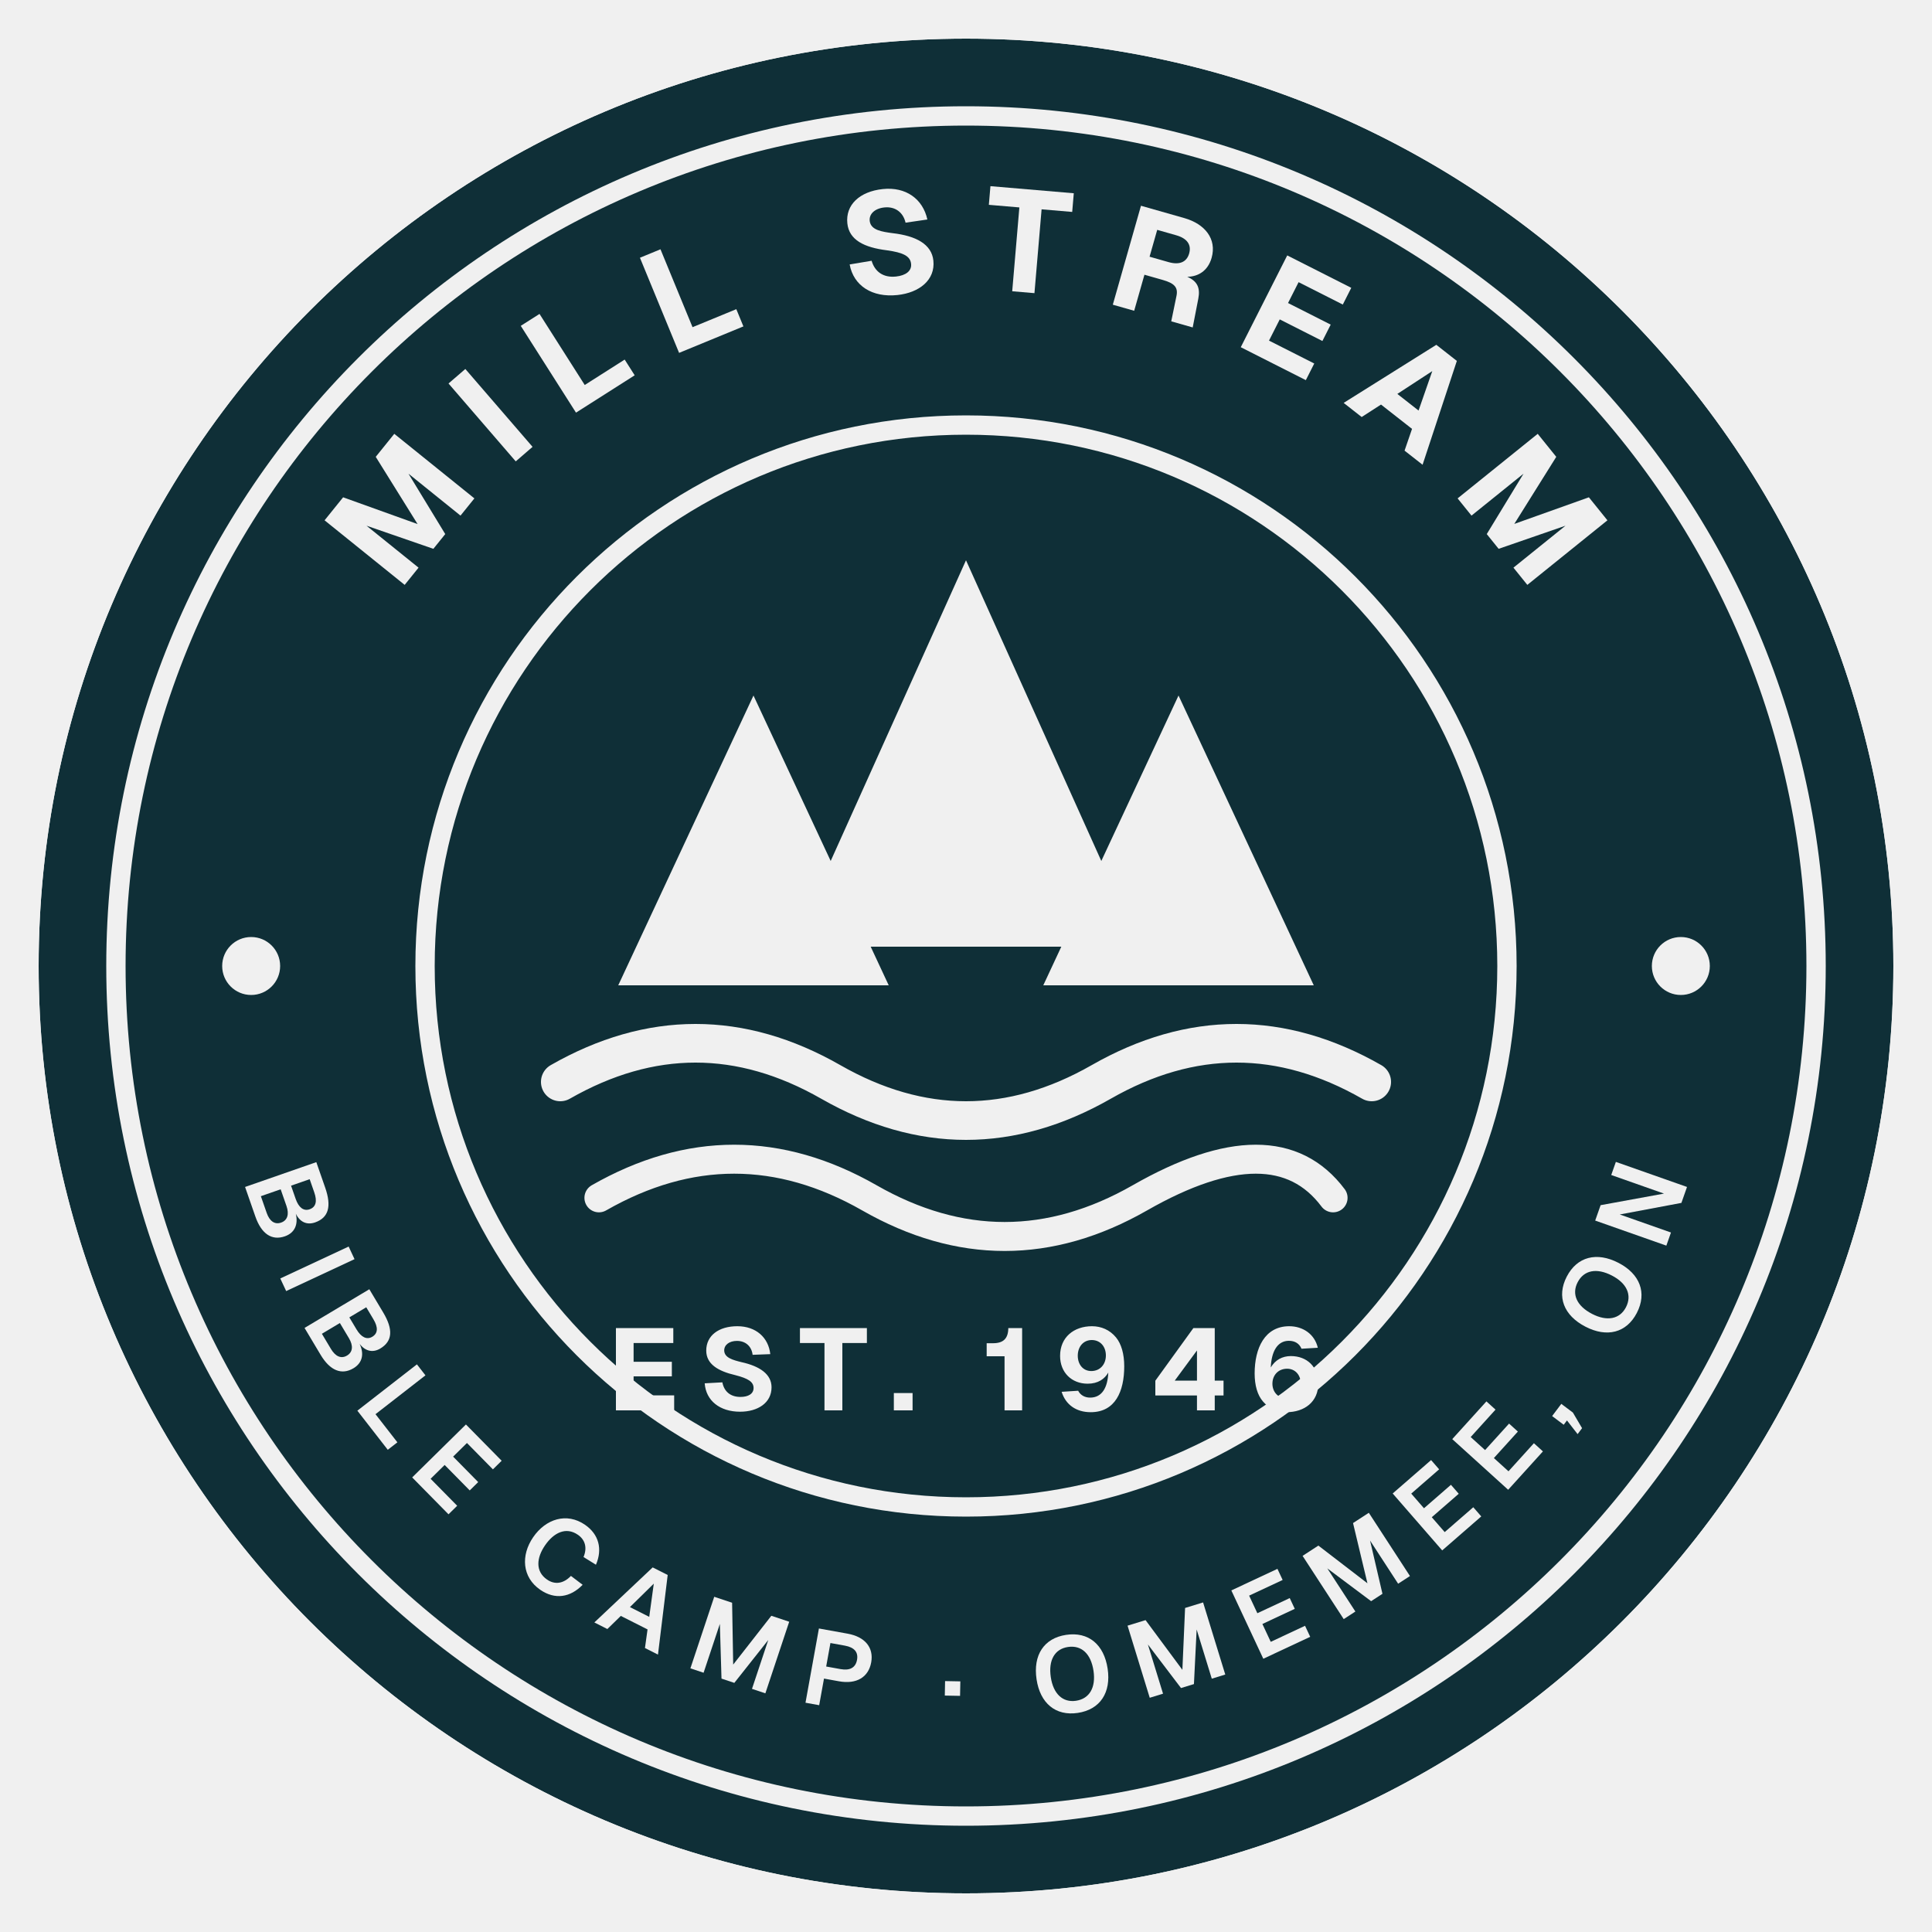
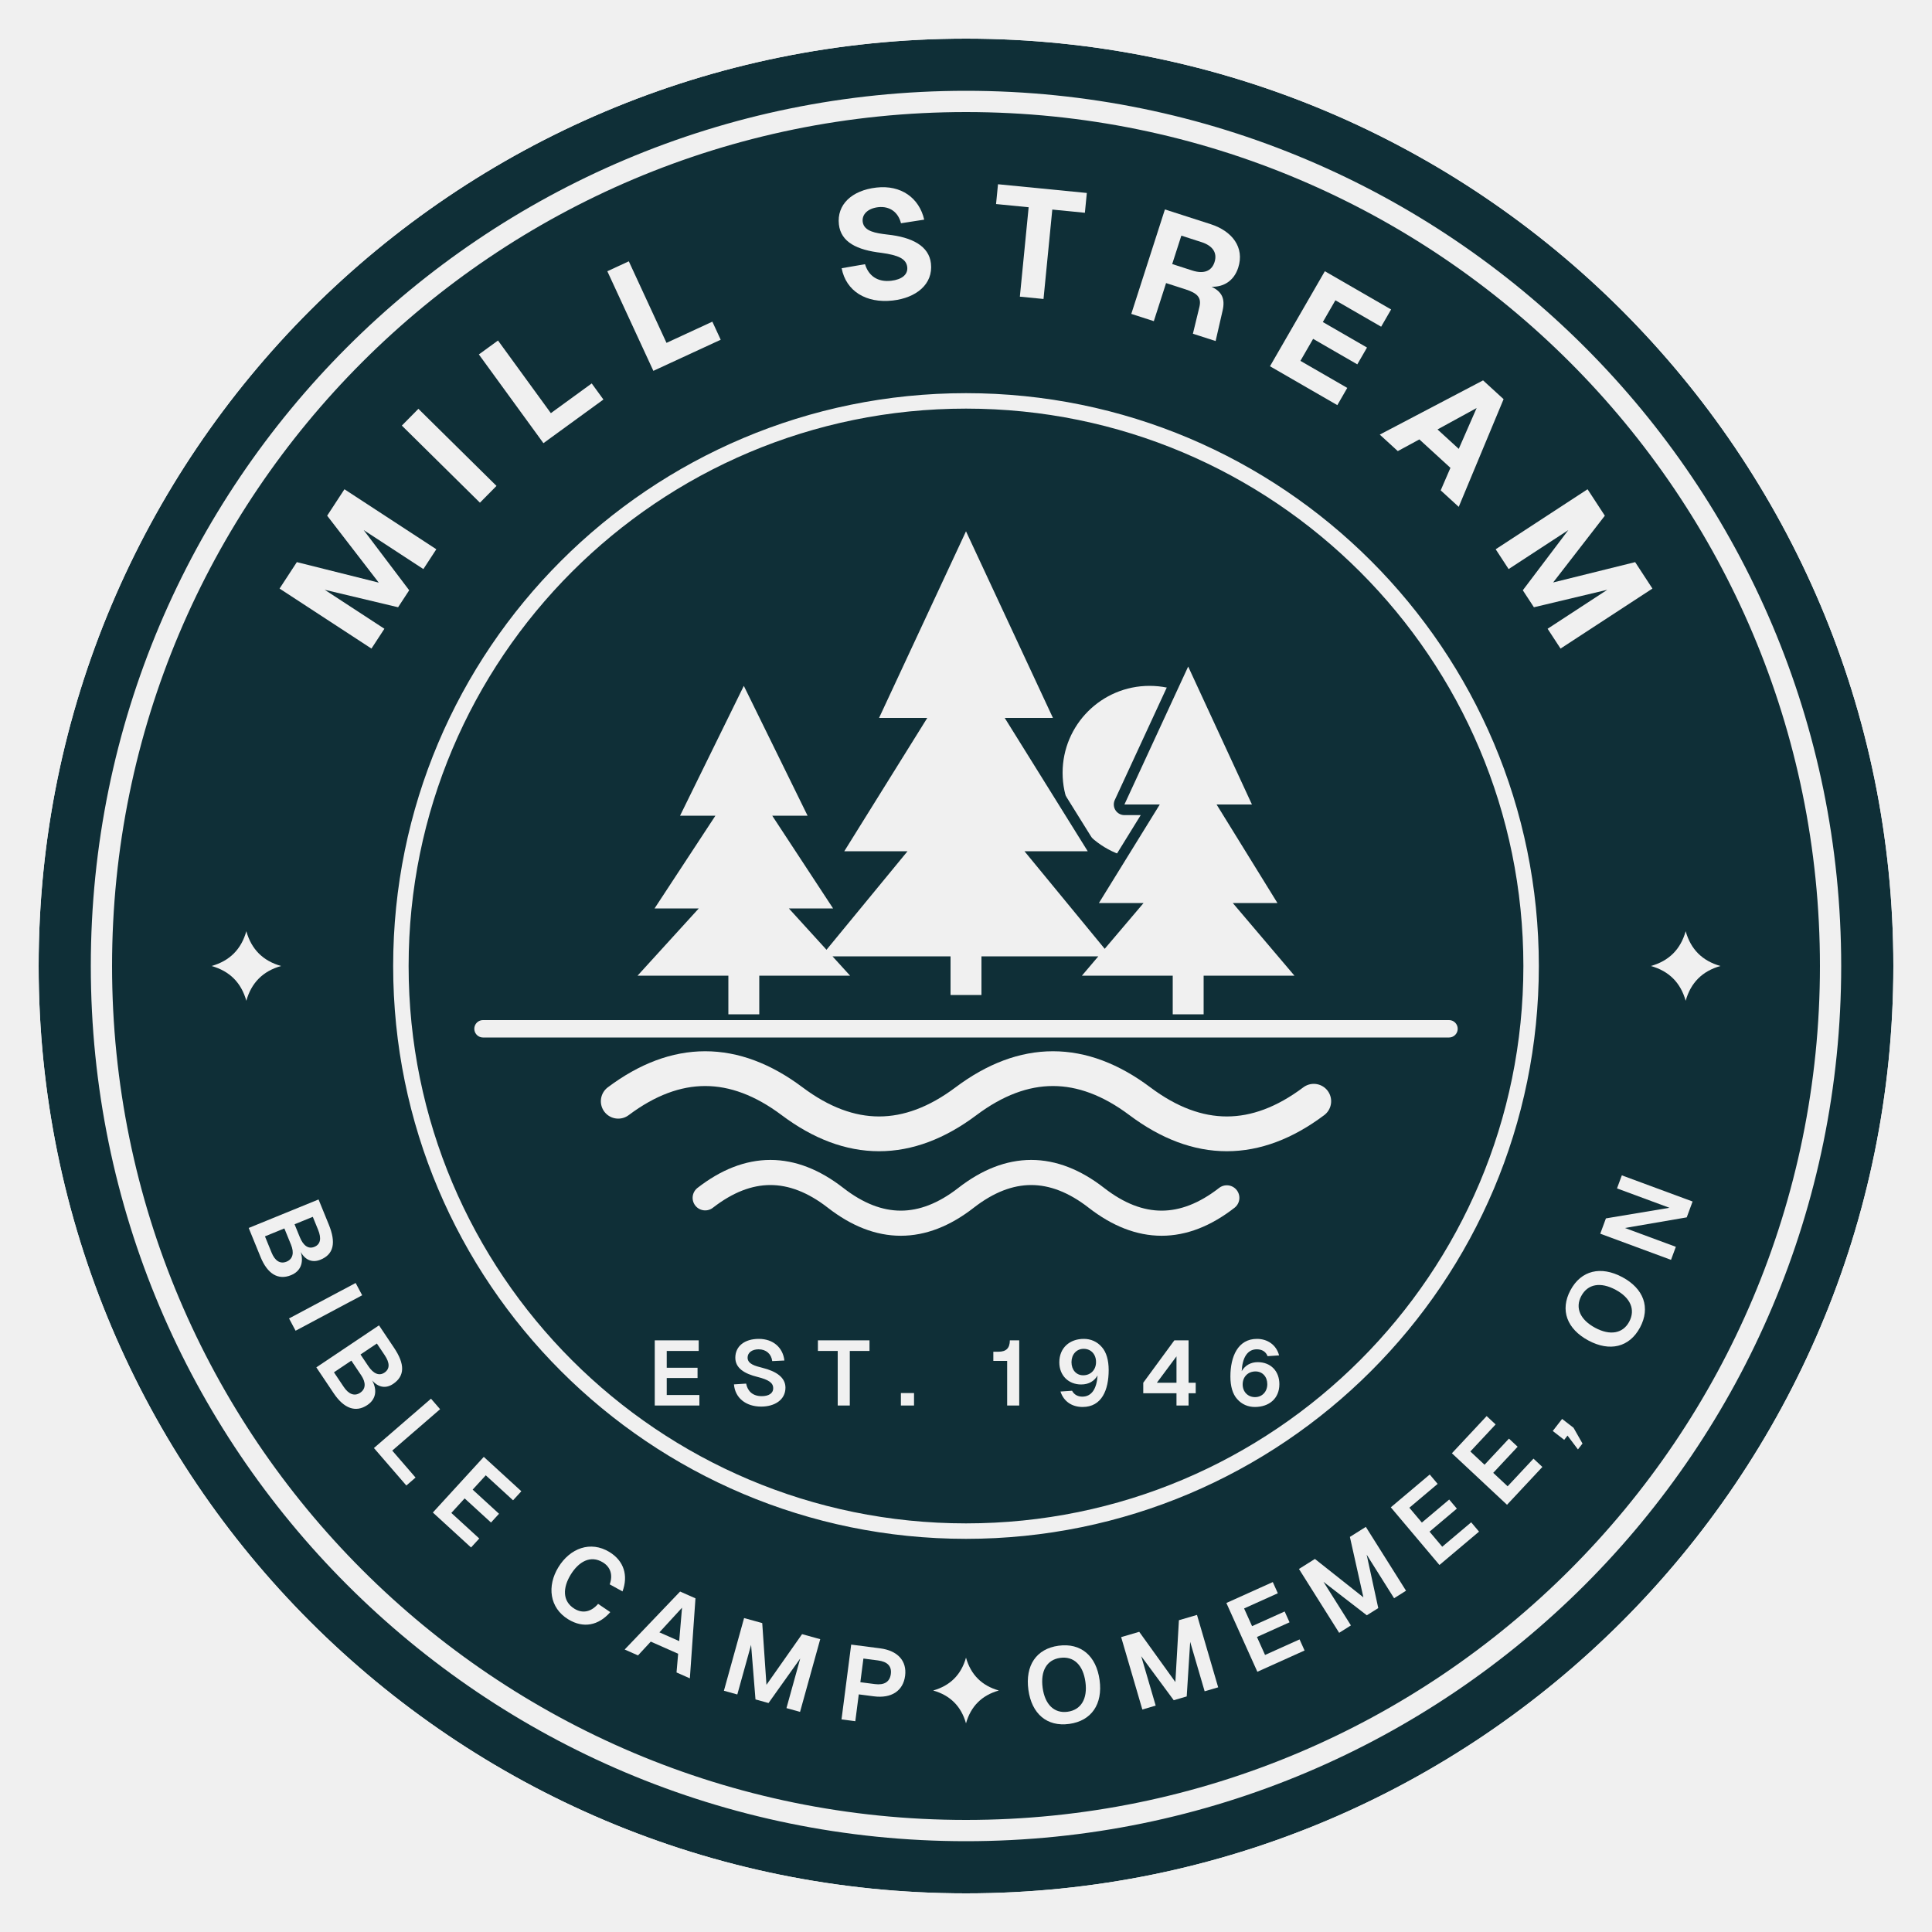
<svg xmlns="http://www.w3.org/2000/svg" viewBox="0 0 200 200" width="2000" height="2000">
  <g transform="translate(0 0) scale(1)">
    <mask id="ko1" maskUnits="userSpaceOnUse" x="0" y="0" width="200" height="200">
      <circle cx="100" cy="100" r="96" fill="#fff" />
-       <circle cx="100" cy="100" r="88" fill="none" stroke="#000" stroke-width="2" />
-       <circle cx="100" cy="100" r="56" fill="none" stroke="#000" stroke-width="2" />
+       <circle cx="100" cy="100" r="89.5" fill="none" stroke="#000" stroke-width="2.2" />
+       <circle cx="100" cy="100" r="58.5" fill="none" stroke="#000" stroke-width="1.6" />
      <g fill="#000">
-         <path transform="translate(45.5 56.07) rotate(-51.13)" d="M-5.75-10.65L-5.75 0L-3.46 0L-3.46-6.92L-0.98-0.03L0.98-0.03L3.46-6.92L3.46 0L5.75 0L5.75-10.65L2.69-10.65L-0.01-2.91L-2.69-10.65Z" />
-         <path transform="translate(54.26 47.01) rotate(-40.8)" d="M-1.15-10.65L-1.15 0L1.15 0L1.15-10.65Z" />
-         <path transform="translate(62.42 40.94) rotate(-32.47)" d="M-3.31 0L3.89 0L3.89-1.93L-1.01-1.93L-1.01-10.65L-3.31-10.65Z" />
-         <path transform="translate(73.36 35.27) rotate(-22.37)" d="M-3.31 0L3.89 0L3.89-1.93L-1.01-1.93L-1.01-10.65L-3.31-10.65Z" />
-         <path transform="translate(92.63 30.39) rotate(-6.05)" d="M-2.03-3.63L-4.33-3.49C-4.16-1.24-2.36 0.18 0.25 0.18C2.54 0.18 4.33-0.96 4.33-2.98C4.33-4.68 2.81-5.71 0.44-6.24C-0.67-6.51-1.75-6.79-1.79-7.71C-1.82-8.47-1.13-8.98-0.14-8.98C0.98-8.98 1.75-8.28 1.88-7.18L4.16-7.27C3.92-9.44 2.30-10.89-0.10-10.89C-2.51-10.89-4.12-9.67-4.12-7.74C-4.12-6.01-2.65-5.08-0.34-4.54C1.31-4.13 1.99-3.69 2.00-2.91C2.02-2.15 1.33-1.74 0.31-1.74C-1.03-1.74-1.82-2.48-2.03-3.63Z" />
-         <path transform="translate(105.94 30.25) rotate(4.87)" d="M4.33-10.65L-4.33-10.65L-4.33-8.71L-1.16-8.71L-1.16 0L1.15 0L1.15-8.71L4.33-8.71Z" />
-         <path transform="translate(119.16 32.67) rotate(15.89)" d="M0.55-10.65L-4.12-10.65L-4.12 0L-1.82 0L-1.82-3.88L0.16-3.88C1.40-3.88 1.90-3.58 1.97-2.69L2.17 0L4.48 0L4.22-3.04C4.12-4.18 3.61-4.74 2.50-4.89C3.62-5.22 4.39-6.10 4.39-7.46C4.39-9.51 2.75-10.65 0.55-10.65ZM-1.82-5.82L-1.82-8.71L0.23-8.71C1.39-8.71 2.03-8.21 2.03-7.26C2.03-6.33 1.39-5.82 0.23-5.82Z" />
-         <path transform="translate(131.62 37.55) rotate(26.85)" d="M-3.56-10.65L-3.56 0L3.99 0L3.99-1.93L-1.26-1.93L-1.26-4.39L3.69-4.39L3.69-6.29L-1.26-6.29L-1.26-8.71L3.87-8.71L3.87-10.65Z" />
-         <path transform="translate(143.18 44.91) rotate(38.09)" d="M-5.19 0L-2.82 0L-2.04-2.25L2.04-2.25L2.82 0L5.19 0L1.35-10.65L-1.35-10.65ZM-1.39-4.16L0-8.25L1.40-4.16Z" />
-         <path transform="translate(154.5 56.07) rotate(51.13)" d="M-5.75-10.65L-5.75 0L-3.46 0L-3.46-6.92L-0.98-0.03L0.98-0.03L3.46-6.92L3.46 0L5.75 0L5.75-10.65L2.69-10.65L-0.01-2.91L-2.69-10.65Z" />
-         <path transform="translate(26.34 125.66) rotate(70.79)" d="M-2.95 0L0.29 0C2.20 0 3.23-0.78 3.23-2.21C3.23-3.27 2.56-3.93 1.39-4.05C2.34-4.16 2.90-4.73 2.90-5.64C2.90-7.13 1.88-7.81-0.15-7.81L-2.95-7.81ZM-1.51-1.23L-1.51-3.40L0.32-3.40C1.21-3.40 1.76-3.02 1.76-2.31C1.76-1.59 1.21-1.23 0.32-1.23ZM-1.51-4.54L-1.51-6.58L-0.06-6.58C0.90-6.58 1.43-6.25 1.43-5.55C1.43-4.88 0.87-4.54-0.06-4.54Z" />
-         <path transform="translate(29.32 133) rotate(64.97)" d="M-0.72-7.81L-0.72 0L0.72 0L0.72-7.81Z" />
-         <path transform="translate(33.04 140) rotate(59.15)" d="M-2.95 0L0.29 0C2.20 0 3.23-0.78 3.23-2.21C3.23-3.27 2.56-3.93 1.39-4.05C2.34-4.16 2.90-4.73 2.90-5.64C2.90-7.13 1.88-7.81-0.15-7.81L-2.95-7.81ZM-1.51-1.23L-1.51-3.40L0.32-3.40C1.21-3.40 1.76-3.02 1.76-2.31C1.76-1.59 1.21-1.23 0.32-1.23ZM-1.51-4.54L-1.51-6.58L-0.06-6.58C0.90-6.58 1.43-6.25 1.43-5.55C1.43-4.88 0.87-4.54-0.06-4.54Z" />
-         <path transform="translate(38.43 147.88) rotate(52.13)" d="M-2.34 0L2.79 0L2.79-1.26L-0.90-1.26L-0.90-7.81L-2.34-7.81Z" />
-         <path transform="translate(44.43 154.73) rotate(45.44)" d="M-2.51-7.81L-2.51 0L2.85 0L2.85-1.26L-1.07-1.26L-1.07-3.30L2.63-3.30L2.63-4.53L-1.07-4.53L-1.07-6.54L2.76-6.54L2.76-7.81Z" />
-         <path transform="translate(55.86 164.31) rotate(34.46)" d="M3.53-2.73L2.01-2.80C1.83-1.70 1.17-1.09 0.19-1.09C-1.31-1.09-1.99-2.33-1.99-3.89C-1.99-5.47-1.32-6.72 0.19-6.72C1.12-6.72 1.77-6.16 1.98-5.15L3.49-5.22C3.15-6.94 1.97-7.99 0.21-7.99C-2.09-7.99-3.48-6.19-3.48-3.89C-3.48-1.61-2.08 0.18 0.21 0.18C2.06 0.18 3.22-0.92 3.53-2.73Z" />
-         <path transform="translate(64.82 169.62) rotate(26.81)" d="M-3.69 0L-2.18 0L-1.55-1.84L1.55-1.84L2.18 0L3.69 0L0.87-7.81L-0.87-7.81ZM-1.12-3.08L-0.01-6.36L1.12-3.08Z" />
-         <path transform="translate(75.35 174) rotate(18.42)" d="M-4.09-7.81L-4.09 0L-2.65 0L-2.65-5.33L-0.70-0.01L0.70-0.01L2.63-5.33L2.63 0L4.09 0L4.09-7.81L2.14-7.81L-0.01-1.77L-2.14-7.81Z" />
-         <path transform="translate(86.12 176.76) rotate(10.25)" d="M0.24-7.81L-2.78-7.81L-2.78 0L-1.34 0L-1.34-2.80L0.24-2.80C2.07-2.80 3.17-3.75 3.17-5.32C3.17-6.88 2.07-7.81 0.24-7.81ZM-1.34-4.07L-1.34-6.54L0.18-6.54C1.16-6.54 1.68-6.14 1.68-5.32C1.68-4.49 1.15-4.07 0.18-4.07Z" />
-         <path transform="translate(98.55 177.99) rotate(1.07)" d="M-0.79-3.95L-0.79-2.45L0.79-2.45L0.79-3.95Z" />
-         <path transform="translate(111.56 177.14) rotate(-8.52)" d="M-0.01 0.18C2.33 0.18 3.72-1.39 3.72-3.89C3.72-6.42 2.33-7.99-0.01-7.99C-2.34-7.99-3.72-6.42-3.72-3.89C-3.72-1.39-2.34 0.18-0.01 0.18ZM-2.23-3.89C-2.23-5.67-1.40-6.72-0.01-6.72C1.41-6.72 2.24-5.67 2.24-3.89C2.24-2.15 1.41-1.09-0.01-1.09C-1.40-1.09-2.23-2.15-2.23-3.89Z" />
-         <path transform="translate(122.93 174.55) rotate(-17.1)" d="M-4.09-7.81L-4.09 0L-2.65 0L-2.65-5.33L-0.70-0.01L0.70-0.01L2.63-5.33L2.63 0L4.09 0L4.09-7.81L2.14-7.81L-0.01-1.77L-2.14-7.81Z" />
-         <path transform="translate(133.05 170.65) rotate(-25.07)" d="M-2.51-7.81L-2.51 0L2.85 0L2.85-1.26L-1.07-1.26L-1.07-3.30L2.63-3.30L2.63-4.53L-1.07-4.53L-1.07-6.54L2.76-6.54L2.76-7.81Z" />
-         <path transform="translate(142.53 165.38) rotate(-33.04)" d="M-4.09-7.81L-4.09 0L-2.65 0L-2.65-5.33L-0.70-0.01L0.70-0.01L2.63-5.33L2.63 0L4.09 0L4.09-7.81L2.14-7.81L-0.01-1.77L-2.14-7.81Z" />
-         <path transform="translate(151.19 158.85) rotate(-41.02)" d="M-2.51-7.81L-2.51 0L2.85 0L2.85-1.26L-1.07-1.26L-1.07-3.30L2.63-3.30L2.63-4.53L-1.07-4.53L-1.07-6.54L2.76-6.54L2.76-7.81Z" />
-         <path transform="translate(157.81 152.36) rotate(-47.83)" d="M-2.51-7.81L-2.51 0L2.85 0L2.85-1.26L-1.07-1.26L-1.07-3.30L2.63-3.30L2.63-4.53L-1.07-4.53L-1.07-6.54L2.76-6.54L2.76-7.81Z" />
-         <path transform="translate(162.35 146.86) rotate(-53.07)" d="M0.79 0L0.79-1.50L-0.79-1.50L-0.79 0L-0.23 0L-0.70 1.73L0.07 1.73Z" />
-         <path transform="translate(169.29 135.82) rotate(-62.66)" d="M-0.01 0.18C2.33 0.18 3.72-1.39 3.72-3.89C3.72-6.42 2.33-7.99-0.01-7.99C-2.34-7.99-3.72-6.42-3.72-3.89C-3.72-1.39-2.34 0.18-0.01 0.18ZM-2.23-3.89C-2.23-5.67-1.40-6.72-0.01-6.72C1.41-6.72 2.24-5.67 2.24-3.89C2.24-2.15 1.41-1.09-0.01-1.09C-1.40-1.09-2.23-2.15-2.23-3.89Z" />
-         <path transform="translate(173.57 125.91) rotate(-70.6)" d="M-3.22-7.81L-3.22 0L-1.78 0L-1.78-5.62L1.47 0L3.22 0L3.22-7.81L1.78-7.81L1.78-2.02L-1.53-7.81Z" />
+         <path transform="translate(41.81 62) rotate(-56.85)" d="M-6.14-11.36L-6.14 0L-3.69 0L-3.69-7.38L-1.05-0.03L1.05-0.03L3.69-7.38L3.69 0L6.14 0L6.14-11.36L2.87-11.36L-0.01-3.10L-2.87-11.36Z" />
+         <path transform="translate(50.54 51.17) rotate(-45.37)" d="M-1.22-11.36L-1.22 0L1.22 0L1.22-11.36Z" />
+         <path transform="translate(59.11 43.8) rotate(-36.04)" d="M-3.53 0L4.15 0L4.15-2.06L-1.08-2.06L-1.08-11.36L-3.53-11.36Z" />
+         <path transform="translate(70.84 36.91) rotate(-24.8)" d="M-3.53 0L4.15 0L4.15-2.06L-1.08-2.06L-1.08-11.36L-3.53-11.36Z" />
+         <path transform="translate(92.14 30.95) rotate(-6.5)" d="M-2.17-3.87L-4.62-3.73C-4.44-1.33-2.52 0.19 0.26 0.19C2.71 0.19 4.62-1.02 4.62-3.18C4.62-4.99 3-6.10 0.47-6.66C-0.71-6.94-1.86-7.25-1.91-8.22C-1.94-9.04-1.21-9.58-0.15-9.58C1.05-9.58 1.86-8.83 2.01-7.66L4.44-7.76C4.18-10.06 2.46-11.62-0.10-11.62C-2.68-11.62-4.39-10.32-4.39-8.26C-4.39-6.42-2.82-5.42-0.36-4.85C1.40-4.40 2.12-3.94 2.14-3.10C2.15-2.29 1.42-1.86 0.33-1.86C-1.10-1.86-1.94-2.64-2.17-3.87Z" />
+         <path transform="translate(106.8 30.83) rotate(5.61)" d="M4.62-11.36L-4.62-11.36L-4.62-9.30L-1.23-9.30L-1.23 0L1.23 0L1.23-9.30L4.62-9.30Z" />
+         <path transform="translate(121.29 33.84) rotate(17.84)" d="M0.58-11.36L-4.39-11.36L-4.39 0L-1.94 0L-1.94-4.14L0.17-4.14C1.50-4.14 2.02-3.82 2.10-2.86L2.31 0L4.78 0L4.50-3.25C4.39-4.46 3.85-5.06 2.66-5.22C3.86-5.57 4.68-6.51 4.68-7.95C4.68-10.14 2.94-11.36 0.58-11.36ZM-1.94-6.21L-1.94-9.30L0.25-9.30C1.48-9.30 2.17-8.75 2.17-7.74C2.17-6.75 1.48-6.21 0.25-6.21Z" />
+         <path transform="translate(134.75 39.81) rotate(30)" d="M-3.79-11.36L-3.79 0L4.26 0L4.26-2.06L-1.34-2.06L-1.34-4.69L3.94-4.69L3.94-6.70L-1.34-6.70L-1.34-9.30L4.13-9.30L4.13-11.36Z" />
+         <path transform="translate(146.92 48.73) rotate(42.46)" d="M-5.54 0L-3.01 0L-2.18-2.40L2.18-2.40L3.01 0L5.54 0L1.44-11.36L-1.44-11.36ZM-1.49-4.43L0-8.80L1.49-4.43Z" />
+         <path transform="translate(158.19 62) rotate(56.85)" d="M-6.14-11.36L-6.14 0L-3.69 0L-3.69-7.38L-1.05-0.03L1.05-0.03L3.69-7.38L3.69 0L6.14 0L6.14-11.36L2.87-11.36L-0.01-3.10L-2.87-11.36Z" />
+         <path transform="translate(26.86 129.85) rotate(67.8)" d="M-2.95 0L0.29 0C2.20 0 3.23-0.78 3.23-2.21C3.23-3.27 2.56-3.93 1.39-4.05C2.34-4.16 2.90-4.73 2.90-5.64C2.90-7.13 1.88-7.81-0.15-7.81L-2.95-7.81ZM-1.51-1.23L-1.51-3.40L0.32-3.40C1.21-3.40 1.76-3.02 1.76-2.31C1.76-1.59 1.21-1.23 0.32-1.23ZM-1.51-4.54L-1.51-6.58L-0.06-6.58C0.90-6.58 1.43-6.25 1.43-5.55C1.43-4.88 0.87-4.54-0.06-4.54Z" />
+         <path transform="translate(30.26 137.12) rotate(61.97)" d="M-0.72-7.81L-0.72 0L0.72 0L0.72-7.81Z" />
+         <path transform="translate(34.39 144) rotate(56.15)" d="M-2.95 0L0.29 0C2.20 0 3.23-0.78 3.23-2.21C3.23-3.27 2.56-3.93 1.39-4.05C2.34-4.16 2.90-4.73 2.90-5.64C2.90-7.13 1.88-7.81-0.15-7.81L-2.95-7.81ZM-1.51-1.23L-1.51-3.40L0.32-3.40C1.21-3.40 1.76-3.02 1.76-2.31C1.76-1.59 1.21-1.23 0.32-1.23ZM-1.51-4.54L-1.51-6.58L-0.06-6.58C0.90-6.58 1.43-6.25 1.43-5.55C1.43-4.88 0.87-4.54-0.06-4.54Z" />
+         <path transform="translate(40.24 151.67) rotate(49.15)" d="M-2.34 0L2.79 0L2.79-1.26L-0.90-1.26L-0.90-7.81L-2.34-7.81Z" />
+         <path transform="translate(46.66 158.27) rotate(42.47)" d="M-2.51-7.81L-2.51 0L2.85 0L2.85-1.26L-1.07-1.26L-1.07-3.30L2.63-3.30L2.63-4.53L-1.07-4.53L-1.07-6.54L2.76-6.54L2.76-7.81Z" />
+         <path transform="translate(58.74 167.37) rotate(31.49)" d="M3.53-2.73L2.01-2.80C1.83-1.70 1.17-1.09 0.19-1.09C-1.31-1.09-1.99-2.33-1.99-3.89C-1.99-5.47-1.32-6.72 0.19-6.72C1.12-6.72 1.77-6.16 1.98-5.15L3.49-5.22C3.15-6.94 1.97-7.99 0.21-7.99C-2.09-7.99-3.48-6.19-3.48-3.89C-3.48-1.61-2.08 0.18 0.21 0.18C2.06 0.18 3.22-0.92 3.53-2.73Z" />
+         <path transform="translate(68.04 172.25) rotate(23.86)" d="M-3.69 0L-2.18 0L-1.55-1.84L1.55-1.84L2.18 0L3.69 0L0.87-7.81L-0.87-7.81ZM-1.12-3.08L-0.01-6.36L1.12-3.08Z" />
+         <path transform="translate(78.88 176.12) rotate(15.51)" d="M-4.09-7.81L-4.09 0L-2.65 0L-2.65-5.33L-0.70-0.01L0.70-0.01L2.63-5.33L2.63 0L4.09 0L4.09-7.81L2.14-7.81L-0.01-1.77L-2.14-7.81Z" />
+         <path transform="translate(89.87 178.35) rotate(7.37)" d="M0.24-7.81L-2.78-7.81L-2.78 0L-1.34 0L-1.34-2.80L0.24-2.80C2.07-2.80 3.17-3.75 3.17-5.32C3.17-6.88 2.07-7.81 0.24-7.81ZM-1.34-4.07L-1.34-6.54L0.18-6.54C1.16-6.54 1.68-6.14 1.68-5.32C1.68-4.49 1.15-4.07 0.18-4.07Z" />
+         <path transform="translate(110.67 178.28) rotate(-7.77)" d="M-0.01 0.18C2.33 0.18 3.72-1.39 3.72-3.89C3.72-6.42 2.33-7.99-0.01-7.99C-2.34-7.99-3.72-6.42-3.72-3.89C-3.72-1.39-2.34 0.18-0.01 0.18ZM-2.23-3.89C-2.23-5.67-1.40-6.72-0.01-6.72C1.41-6.72 2.24-5.67 2.24-3.89C2.24-2.15 1.41-1.09-0.01-1.09C-1.40-1.09-2.23-2.15-2.23-3.89Z" />
+         <path transform="translate(122.18 175.82) rotate(-16.31)" d="M-4.09-7.81L-4.09 0L-2.65 0L-2.65-5.33L-0.70-0.01L0.70-0.01L2.63-5.33L2.63 0L4.09 0L4.09-7.81L2.14-7.81L-0.01-1.77L-2.14-7.81Z" />
+         <path transform="translate(132.45 172.03) rotate(-24.25)" d="M-2.51-7.81L-2.51 0L2.85 0L2.85-1.26L-1.07-1.26L-1.07-3.30L2.63-3.30L2.63-4.53L-1.07-4.53L-1.07-6.54L2.76-6.54L2.76-7.81Z" />
+         <path transform="translate(142.09 166.85) rotate(-32.19)" d="M-4.09-7.81L-4.09 0L-2.65 0L-2.65-5.33L-0.70-0.01L0.70-0.01L2.63-5.33L2.63 0L4.09 0L4.09-7.81L2.14-7.81L-0.01-1.77L-2.14-7.81Z" />
+         <path transform="translate(150.93 160.39) rotate(-40.14)" d="M-2.51-7.81L-2.51 0L2.85 0L2.85-1.26L-1.07-1.26L-1.07-3.30L2.63-3.30L2.63-4.53L-1.07-4.53L-1.07-6.54L2.76-6.54L2.76-7.81Z" />
+         <path transform="translate(157.72 153.94) rotate(-46.94)" d="M-2.51-7.81L-2.51 0L2.85 0L2.85-1.26L-1.07-1.26L-1.07-3.30L2.63-3.30L2.63-4.53L-1.07-4.53L-1.07-6.54L2.76-6.54L2.76-7.81Z" />
+         <path transform="translate(162.41 148.43) rotate(-52.19)" d="M0.79 0L0.79-1.50L-0.79-1.50L-0.79 0L-0.23 0L-0.70 1.73L0.07 1.73Z" />
+         <path transform="translate(169.62 137.33) rotate(-61.8)" d="M-0.01 0.18C2.33 0.18 3.72-1.39 3.72-3.89C3.72-6.42 2.33-7.99-0.01-7.99C-2.34-7.99-3.72-6.42-3.72-3.89C-3.72-1.39-2.34 0.18-0.01 0.18ZM-2.23-3.89C-2.23-5.67-1.40-6.72-0.01-6.72C1.41-6.72 2.24-5.67 2.24-3.89C2.24-2.15 1.41-1.09-0.01-1.09C-1.40-1.09-2.23-2.15-2.23-3.89Z" />
+         <path transform="translate(174.1 127.4) rotate(-69.71)" d="M-3.22-7.81L-3.22 0L-1.78 0L-1.78-5.62L1.47 0L3.22 0L3.22-7.81L1.78-7.81L1.78-2.02L-1.53-7.81Z" />
      </g>
-       <circle cx="26" cy="100" r="3" fill="#000" />
-       <circle cx="174" cy="100" r="3" fill="#000" />
-       <g fill="#000">
-         <path d="M100 58 L 82 98 H 118Z" />
-         <path d="M78 72 L 64 102 H 92Z" />
-         <path d="M122 72 L 108 102 H 136Z" />
-       </g>
-       <path d="M58 112 Q 72 104 86 112 T 114 112 T 142 112" stroke="#000" stroke-width="4" fill="none" stroke-linecap="round" />
-       <path d="M62 124 Q 76 116 90 124 T 118 124 T 138 124" stroke="#000" stroke-width="3" fill="none" stroke-linecap="round" />
-       <path fill="#000" d="M63.76 137.48L63.76 146L69.79 146L69.79 144.45L65.59 144.45L65.59 142.48L69.55 142.48L69.55 140.97L65.59 140.97L65.59 139.03L69.70 139.03L69.70 137.48ZM74.78 143.10L72.95 143.20C73.08 145.00 74.52 146.14 76.61 146.14C78.44 146.14 79.87 145.23 79.87 143.61C79.87 142.26 78.66 141.43 76.76 141.01C75.87 140.79 75.01 140.56 74.97 139.83C74.95 139.22 75.50 138.81 76.29 138.81C77.19 138.81 77.81 139.38 77.91 140.25L79.74 140.18C79.55 138.45 78.25 137.29 76.33 137.29C74.40 137.29 73.11 138.26 73.11 139.81C73.11 141.19 74.29 141.93 76.14 142.36C77.46 142.70 78.00 143.05 78.01 143.67C78.02 144.28 77.47 144.61 76.65 144.61C75.59 144.61 74.95 144.02 74.78 143.10ZM89.74 137.48L82.81 137.48L82.81 139.03L85.35 139.03L85.35 146L87.20 146L87.20 139.03L89.74 139.03ZM92.53 144.21L92.53 146L94.47 146L94.47 144.21ZM102.80 139.05L102.14 139.05L102.14 140.40L103.99 140.40L103.99 146L105.81 146L105.81 137.48L104.38 137.48C104.37 138.56 103.87 139.05 102.80 139.05ZM109.74 140.36C109.74 142.09 110.95 143.24 112.59 143.24C113.69 143.24 114.35 142.74 114.73 142.09C114.66 143.68 114.06 144.68 112.85 144.68C112.30 144.68 111.85 144.43 111.61 143.97L109.90 144.08C110.32 145.42 111.41 146.19 112.91 146.19C115.45 146.19 116.38 144.04 116.38 141.44C116.38 140.16 116.08 139.12 115.53 138.45C114.88 137.66 113.99 137.29 113.04 137.29C111.17 137.29 109.74 138.43 109.74 140.36ZM111.57 140.34C111.57 139.42 112.14 138.72 113.02 138.72C113.92 138.72 114.49 139.42 114.48 140.34C114.47 141.24 113.88 141.93 112.97 141.93C112.11 141.93 111.57 141.24 111.57 140.34ZM125.75 137.48L123.54 137.48L119.60 142.93L119.60 144.46L123.91 144.46L123.91 146L125.75 146L125.75 144.46L126.66 144.46L126.66 142.92L125.75 142.92ZM121.61 142.92L123.91 139.80L123.91 142.92ZM134.73 139.62L136.42 139.52C136.09 138.10 134.87 137.29 133.46 137.29C130.93 137.29 129.88 139.56 129.88 142.18C129.88 143.41 130.17 144.43 130.75 145.09C131.38 145.82 132.22 146.19 133.16 146.19C135.05 146.19 136.47 145.11 136.47 143.22C136.47 141.52 135.32 140.38 133.63 140.38C132.75 140.38 132.01 140.78 131.55 141.56C131.62 139.88 132.25 138.80 133.42 138.80C134.06 138.80 134.51 139.09 134.73 139.62ZM131.72 143.22C131.73 142.33 132.35 141.69 133.24 141.69C134.07 141.69 134.65 142.33 134.65 143.22C134.65 144.10 134.05 144.76 133.19 144.76C132.32 144.76 131.71 144.10 131.72 143.22Z" />
+       <path fill="#000" d="M100 171.6Q100.75 174.25 103.4 175Q100.75 175.75 100 178.4Q99.25 175.75 96.6 175Q99.25 174.25 100 171.6ZM25.5 96.4Q26.29 99.21 29.1 100Q26.29 100.79 25.5 103.6Q24.71 100.79 21.9 100Q24.71 99.21 25.5 96.4ZM174.5 96.4Q175.29 99.21 178.1 100Q175.29 100.79 174.5 103.6Q173.71 100.79 170.9 100Q173.71 99.21 174.5 96.4Z" />
+       <circle cx="119" cy="80" r="9" fill="#000" />
+       <path d="M77 71 L83.6 84.44 L70.4 84.44ZM77 79.96 L86.24 94.04 L67.76 94.04ZM77 88.92 L88 101 L66 101ZM75.4 100h3.2v5h-3.2ZM123 69 L129.6 83.28 L116.4 83.28ZM123 78.52 L132.24 93.48 L113.76 93.48ZM123 88.04 L134 101 L112 101ZM121.4 100h3.2v5h-3.2ZM100 55 L109 74.32 L91 74.32ZM100 67.88 L112.6 88.12 L87.4 88.12ZM100 80.76 L115 99 L85 99ZM98.4 98h3.2v5h-3.2Z" fill="#000" stroke="#fff" stroke-width="2.2" stroke-linejoin="round" paint-order="stroke" />
+       <path d="M50 106.5 H150" stroke="#000" stroke-width="1.8" stroke-linecap="round" />
+       <path d="M64 114 c6 -4.5 12 -4.5 18 0 s12 4.5 18 0 s12 -4.5 18 0 s12 4.5 18 0" stroke="#000" stroke-width="3.6" fill="none" stroke-linecap="round" />
+       <path d="M73 124 c4.5 -3.5 9 -3.5 13.5 0 s9 3.5 13.5 0 s9 -3.5 13.5 0 s9 3.5 13.5 0" stroke="#000" stroke-width="2.6" fill="none" stroke-linecap="round" />
+       <path fill="#000" d="M67.78 138.75L67.78 145.50L72.40 145.50L72.40 144.41L69.02 144.41L69.02 142.65L72.21 142.65L72.21 141.59L69.02 141.59L69.02 139.85L72.33 139.85L72.33 138.75ZM77.24 143.23L75.98 143.31C76.09 144.71 77.21 145.61 78.80 145.61C80.18 145.61 81.31 144.92 81.31 143.65C81.31 142.58 80.34 141.95 78.94 141.60C78.20 141.41 77.41 141.22 77.39 140.56C77.38 140.03 77.85 139.68 78.53 139.68C79.31 139.68 79.85 140.16 79.94 140.90L81.20 140.84C81.05 139.51 80.05 138.60 78.55 138.60C77.09 138.60 76.12 139.35 76.12 140.55C76.12 141.64 77.08 142.21 78.42 142.54C79.56 142.83 80.04 143.14 80.04 143.70C80.05 144.25 79.56 144.53 78.85 144.53C77.93 144.53 77.39 144.02 77.24 143.23ZM90.01 138.75L84.67 138.75L84.67 139.85L86.72 139.85L86.72 145.50L87.97 145.50L87.97 139.85L90.01 139.85ZM93.26 144.21L93.26 145.50L94.62 145.50L94.62 144.21ZM103.35 139.93L102.83 139.93L102.83 140.88L104.26 140.88L104.26 145.50L105.51 145.50L105.51 138.75L104.54 138.75C104.53 139.57 104.16 139.93 103.35 139.93ZM109.66 141.03C109.66 142.39 110.61 143.32 111.92 143.32C112.74 143.32 113.29 142.95 113.62 142.39C113.53 143.76 113.01 144.58 112.04 144.58C111.56 144.58 111.18 144.36 110.98 143.97L109.78 144.05C110.11 145.07 110.96 145.65 112.07 145.65C114.06 145.65 114.77 143.88 114.77 141.83C114.77 140.81 114.53 139.98 114.07 139.46C113.57 138.87 112.90 138.60 112.20 138.60C110.75 138.60 109.66 139.51 109.66 141.03ZM110.92 141.01C110.92 140.22 111.43 139.63 112.18 139.63C112.96 139.63 113.47 140.22 113.46 141.01C113.46 141.79 112.92 142.37 112.13 142.37C111.40 142.37 110.92 141.79 110.92 141.01ZM123.04 138.75L121.57 138.75L118.35 143.14L118.35 144.23L121.79 144.23L121.79 145.50L123.04 145.50L123.04 144.23L123.78 144.23L123.78 143.14L123.04 143.14ZM119.76 143.14L121.79 140.41L121.79 143.14ZM131.22 140.39L132.41 140.31C132.13 139.22 131.21 138.60 130.12 138.60C128.14 138.60 127.37 140.44 127.37 142.50C127.37 143.50 127.60 144.31 128.07 144.83C128.56 145.39 129.21 145.65 129.90 145.65C131.37 145.65 132.44 144.78 132.44 143.29C132.44 141.93 131.54 141.01 130.20 141.01C129.49 141.01 128.90 141.33 128.54 141.94C128.61 140.53 129.14 139.68 130.10 139.68C130.64 139.68 131.04 139.92 131.22 140.39ZM128.64 143.29C128.65 142.52 129.20 141.97 129.97 141.97C130.69 141.97 131.19 142.52 131.19 143.29C131.19 144.06 130.66 144.63 129.92 144.63C129.16 144.63 128.63 144.06 128.64 143.29Z" />
    </mask>
    <circle cx="100" cy="100" r="96" fill="#0f2f37" mask="url(#ko1)" />
  </g>
</svg>
